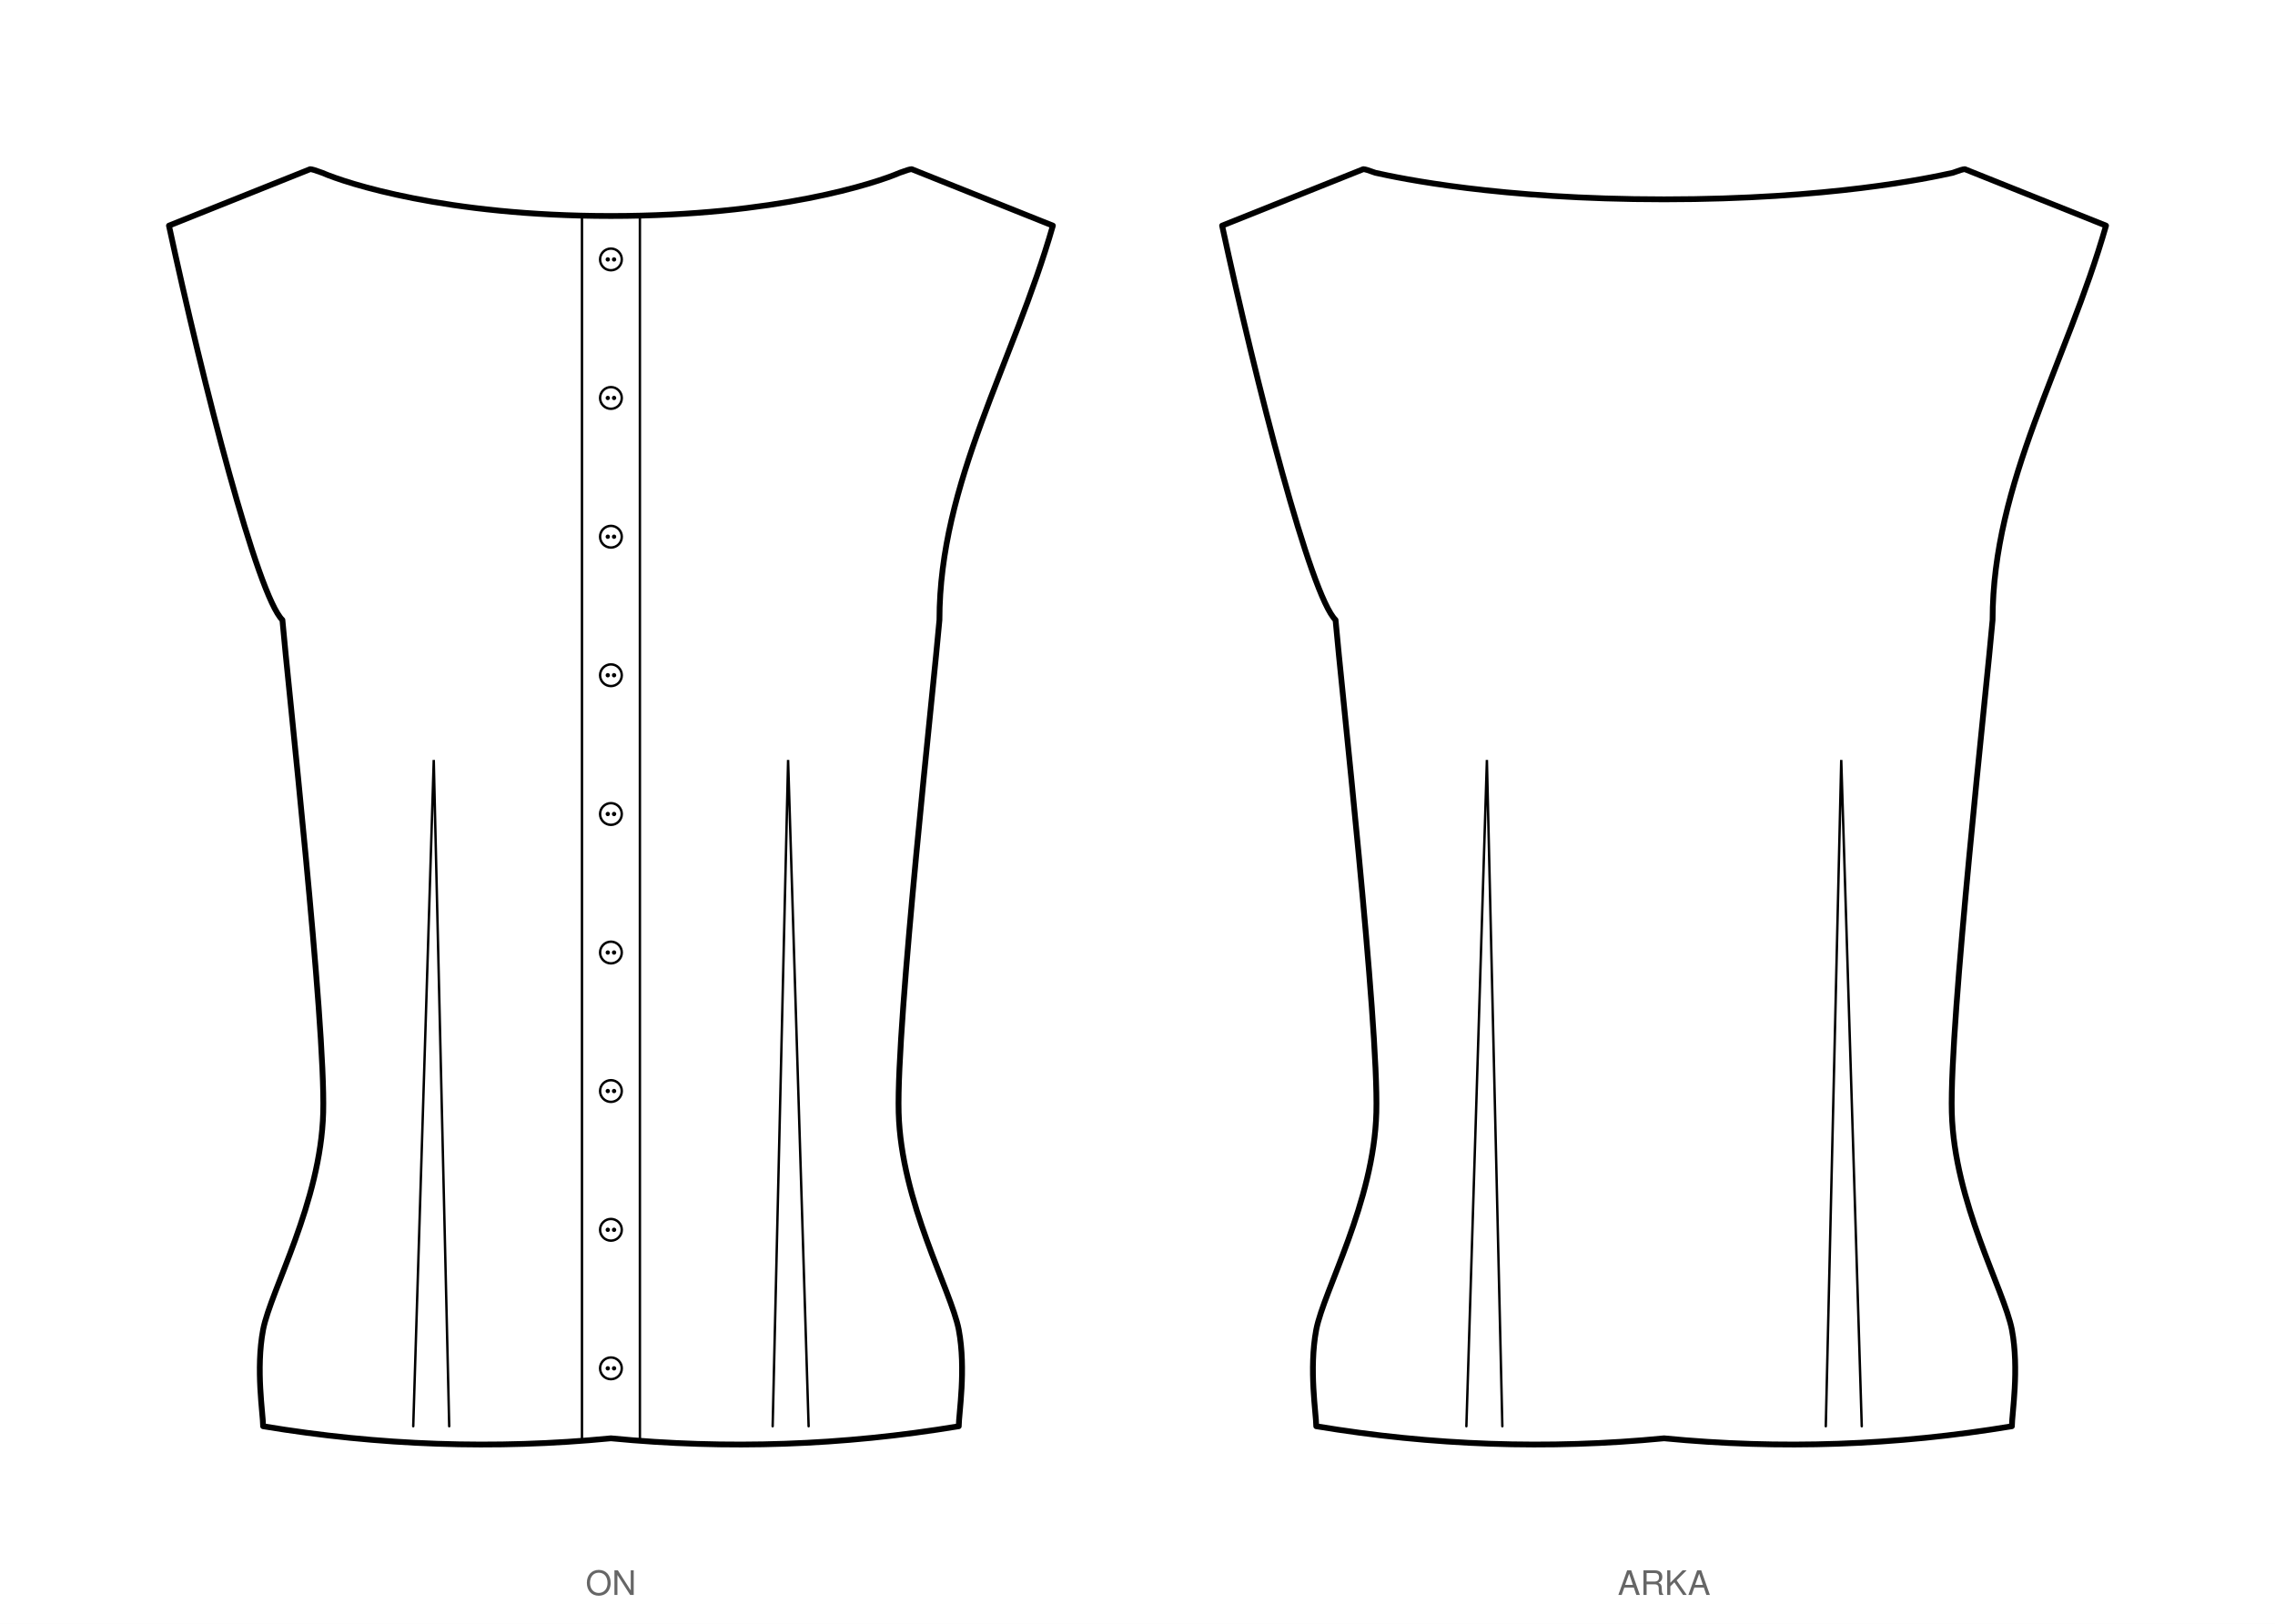
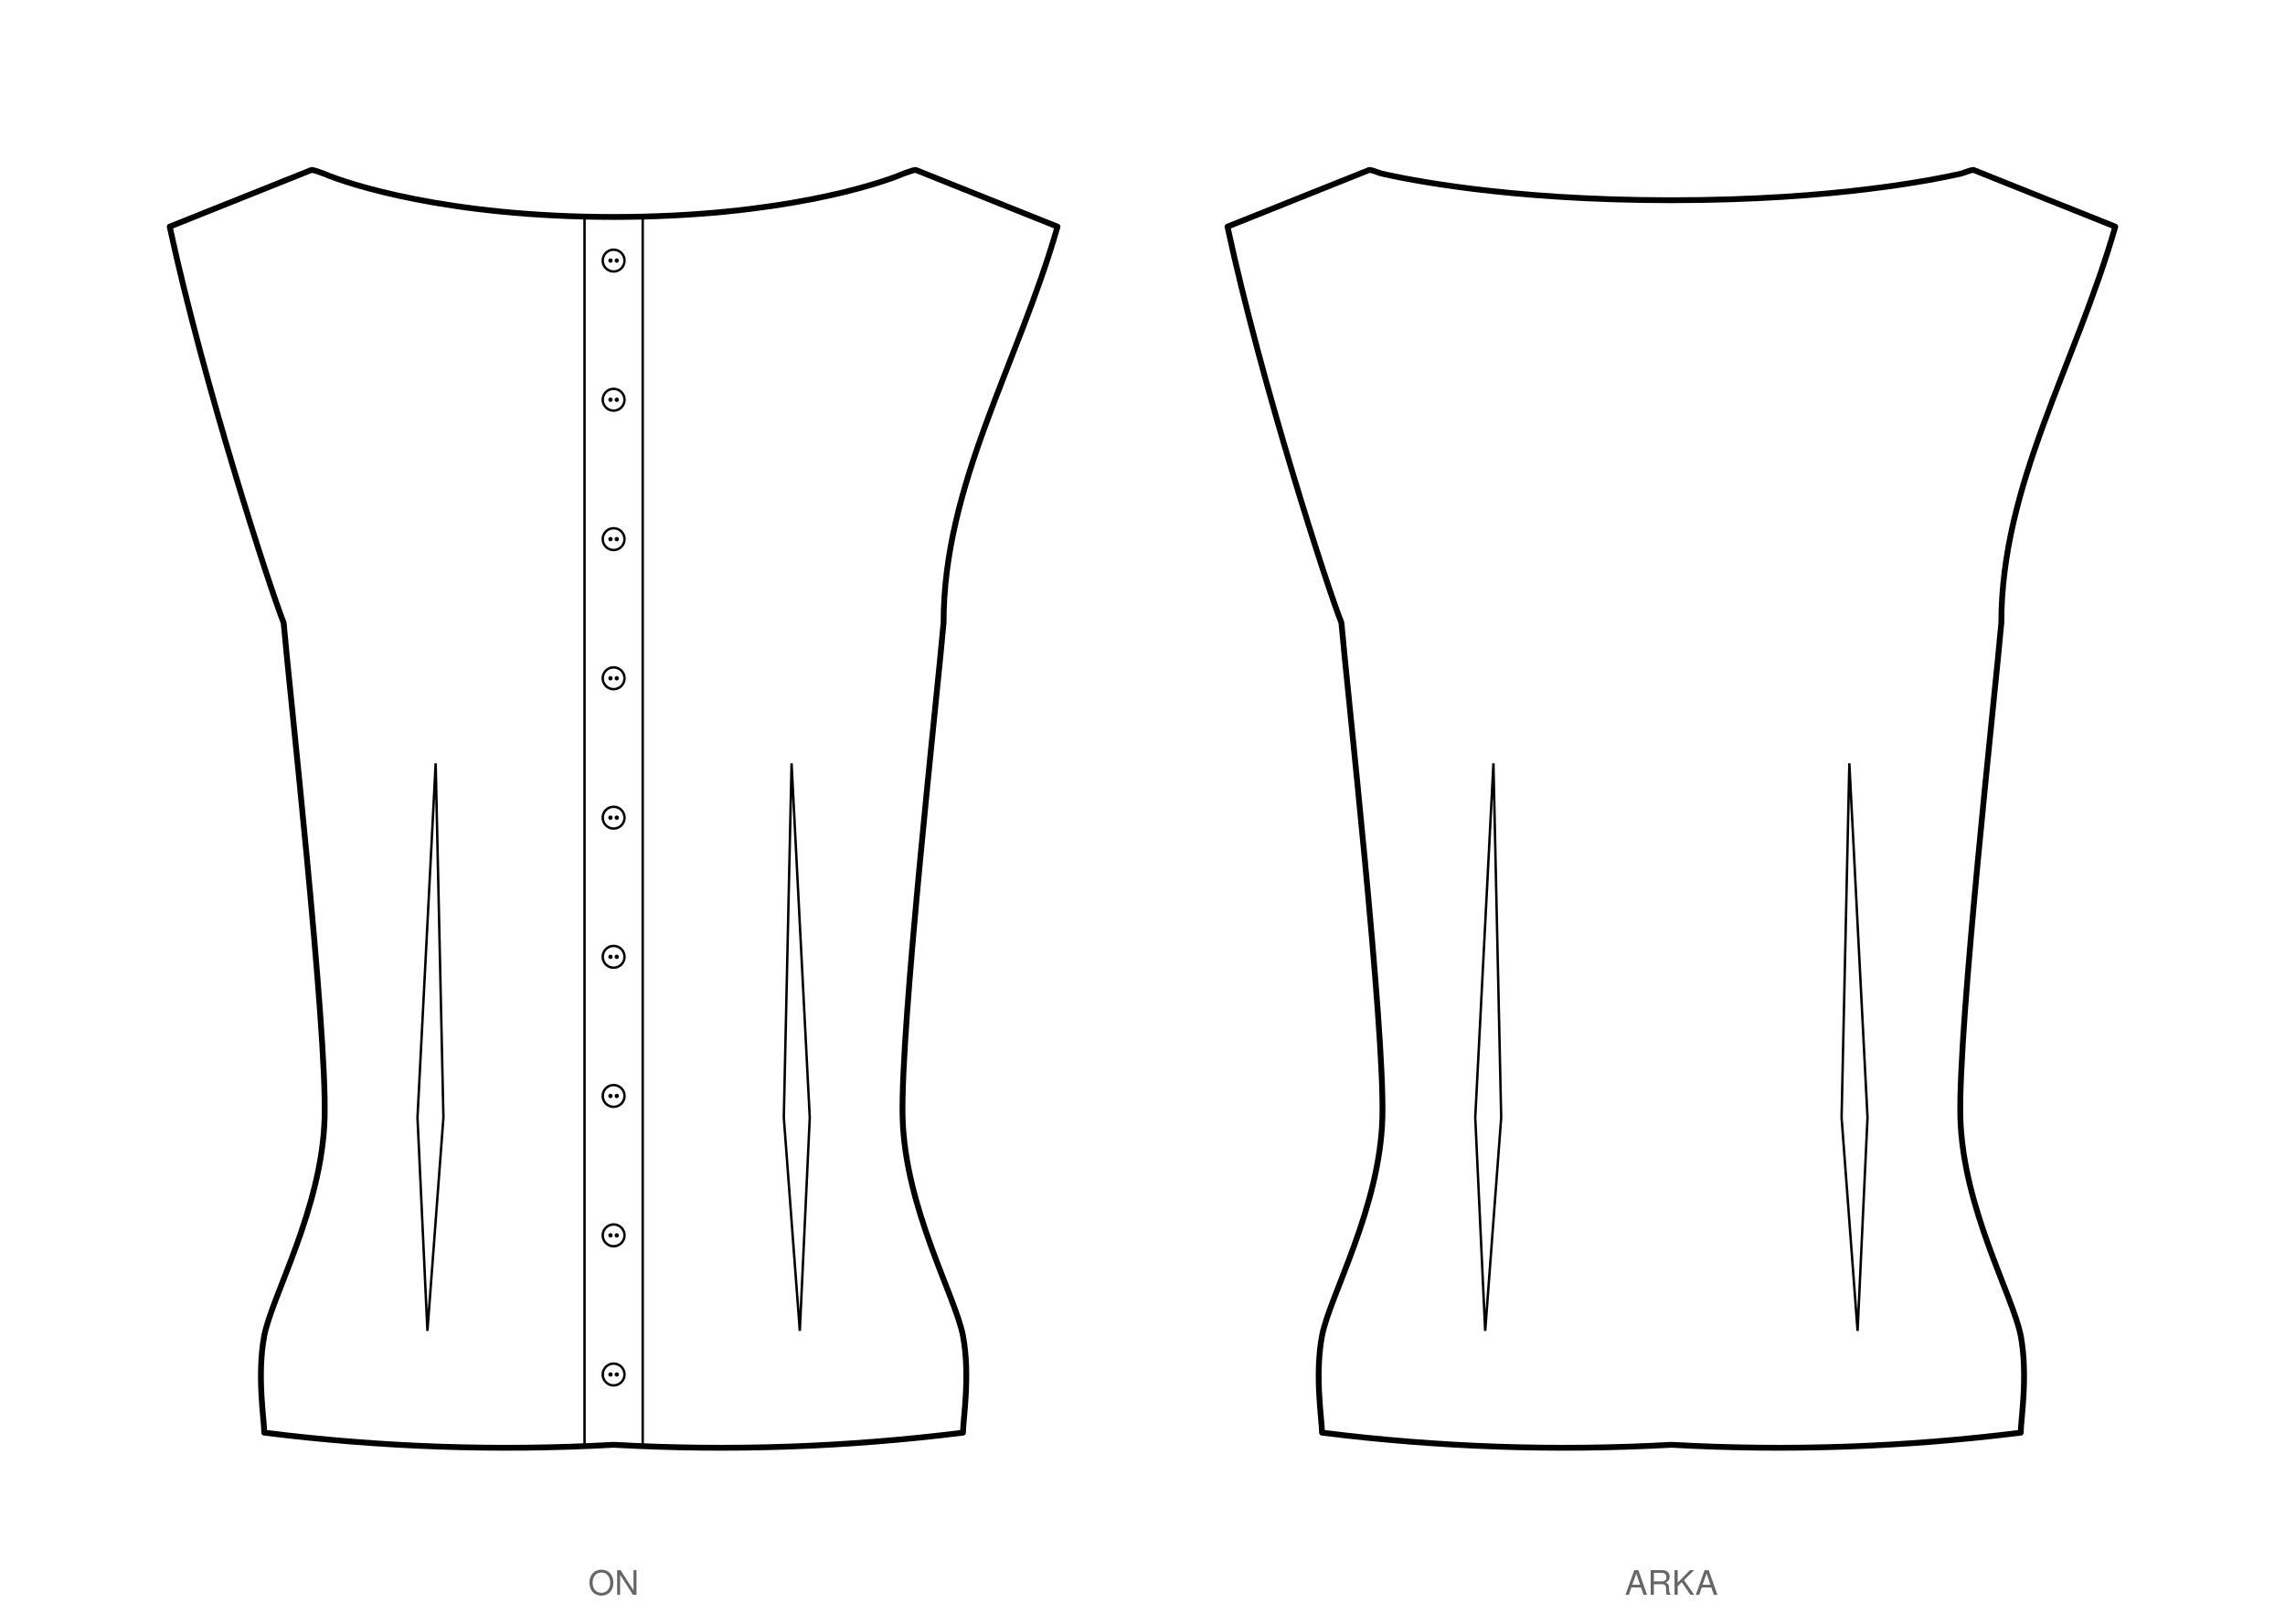
- <svg xmlns="http://www.w3.org/2000/svg" viewBox="0 0 942.5 672.9" width="942.5mm" height="672.9mm" data-siluet="v1" data-kaynak="a9dc6dbc21e7e6bc6c39876686e635cfcda1e7fdbcfe1f4f3a85187f73fb2a74">
-   <rect width="942.5" height="672.9" fill="#fff" />
+ <svg xmlns="http://www.w3.org/2000/svg" viewBox="0 0 942.5 669.9" width="942.5mm" height="669.9mm" data-siluet="v1" data-kaynak="a9dc6dbc21e7e6bc6c39876686e635cfcda1e7fdbcfe1f4f3a85187f73fb2a74">
+   <rect width="942.5" height="669.9" fill="#fff" />
  <g transform="translate(253.1 46.6)" data-gorunum="on">
-     <path d="M 0.0 42.9 C 68.5 42.9 109.7 29.3 119.6 25.0 Q 123.6 23.5 124.6 23.5 L 183.1 46.9 C 166.7 104.1 136.1 153.1 136.1 210.3 C 133.9 236.2 118.2 377.1 119.2 414.4 C 120.2 451.7 140.9 487.9 144.1 504.4 C 147.2 520.9 144.1 539.3 144.1 544.4 Q 72.0 556.4 0.0 549.4 Q -72.0 556.4 -144.1 544.4 C -144.1 539.3 -147.2 520.9 -144.1 504.4 C -140.9 487.9 -120.2 451.7 -119.2 414.4 C -118.2 377.1 -133.9 236.2 -136.1 210.3 C -146.4 200.3 -169.0 112.3 -183.1 46.9 L -124.6 23.5 Q -123.6 23.5 -119.6 25.0 C -109.7 29.3 -68.5 42.9 0.0 42.9 Z" fill="#fff" stroke="#000" stroke-width="2.4" stroke-linejoin="round" />
+     <path d="M 0.0 42.9 C 68.5 42.9 109.7 29.3 119.6 25.0 Q 123.6 23.5 124.6 23.5 L 183.1 46.9 C 166.7 104.1 136.1 153.1 136.1 210.3 C 133.9 236.2 118.2 377.1 119.2 414.4 C 120.2 451.7 140.9 487.9 144.1 504.4 C 147.2 520.9 144.1 539.3 144.1 544.4 Q 72.0 553.4 0.0 549.4 Q -72.0 553.4 -144.1 544.4 C -144.1 539.3 -147.2 520.9 -144.1 504.4 C -140.9 487.9 -120.2 451.7 -119.2 414.4 C -118.2 377.1 -133.9 236.2 -136.1 210.3 C -141.7 196.3 -169.0 112.3 -183.1 46.9 L -124.6 23.5 Q -123.6 23.5 -119.6 25.0 C -109.7 29.3 -68.5 42.9 0.0 42.9 Z" fill="#fff" stroke="#000" stroke-width="2.4" stroke-linejoin="round" />
    <path d="M -12.0 42.9 L -12.0 549.4 M 12.0 42.9 L 12.0 549.4" fill="none" stroke="#000" stroke-width="1" stroke-linecap="round" />
    <circle cx="0.0" cy="60.9" r="4.5" fill="#fff" stroke="#000" stroke-width="1" />
    <circle cx="-1.3" cy="60.9" r="0.9" fill="#000" />
    <circle cx="1.3" cy="60.9" r="0.9" fill="#000" />
    <circle cx="0.0" cy="118.3" r="4.5" fill="#fff" stroke="#000" stroke-width="1" />
    <circle cx="-1.3" cy="118.3" r="0.9" fill="#000" />
    <circle cx="1.3" cy="118.3" r="0.9" fill="#000" />
    <circle cx="0.0" cy="175.8" r="4.5" fill="#fff" stroke="#000" stroke-width="1" />
    <circle cx="-1.3" cy="175.8" r="0.9" fill="#000" />
    <circle cx="1.3" cy="175.8" r="0.9" fill="#000" />
    <circle cx="0.0" cy="233.2" r="4.5" fill="#fff" stroke="#000" stroke-width="1" />
    <circle cx="-1.3" cy="233.2" r="0.9" fill="#000" />
    <circle cx="1.3" cy="233.2" r="0.9" fill="#000" />
    <circle cx="0.0" cy="290.7" r="4.5" fill="#fff" stroke="#000" stroke-width="1" />
    <circle cx="-1.3" cy="290.7" r="0.9" fill="#000" />
    <circle cx="1.3" cy="290.7" r="0.9" fill="#000" />
    <circle cx="0.0" cy="348.1" r="4.5" fill="#fff" stroke="#000" stroke-width="1" />
    <circle cx="-1.3" cy="348.1" r="0.9" fill="#000" />
    <circle cx="1.3" cy="348.1" r="0.9" fill="#000" />
    <circle cx="0.0" cy="405.5" r="4.5" fill="#fff" stroke="#000" stroke-width="1" />
    <circle cx="-1.3" cy="405.5" r="0.9" fill="#000" />
    <circle cx="1.3" cy="405.5" r="0.9" fill="#000" />
    <circle cx="0.0" cy="463.0" r="4.5" fill="#fff" stroke="#000" stroke-width="1" />
    <circle cx="-1.3" cy="463.0" r="0.9" fill="#000" />
    <circle cx="1.3" cy="463.0" r="0.9" fill="#000" />
    <circle cx="0.0" cy="520.4" r="4.5" fill="#fff" stroke="#000" stroke-width="1" />
    <circle cx="-1.3" cy="520.4" r="0.9" fill="#000" />
    <circle cx="1.3" cy="520.4" r="0.9" fill="#000" />
-     <path d="M 67.0 544.4 L 73.4 268.3 L 81.9 544.4" fill="none" stroke="#000" stroke-width="1" stroke-linecap="round" />
-     <path d="M -67.0 544.4 L -73.4 268.3 L -81.9 544.4" fill="none" stroke="#000" stroke-width="1" stroke-linecap="round" />
+     <path d="M 73.4 268.3 L 70.2 414.4 L 76.8 502.4 L 80.9 414.4 Z" fill="none" stroke="#000" stroke-width="1" stroke-linecap="round" />
+     <path d="M -73.4 268.3 L -70.2 414.4 L -76.8 502.4 L -80.9 414.4 Z" fill="none" stroke="#000" stroke-width="1" stroke-linecap="round" />
  </g>
-   <text x="253.1" y="660.9" font-family="Helvetica, Arial, sans-serif" font-size="14" text-anchor="middle" fill="#666">ON</text>
+   <text x="253.1" y="657.9" font-family="Helvetica, Arial, sans-serif" font-size="14" text-anchor="middle" fill="#666">ON</text>
  <g transform="translate(689.4 46.6)" data-gorunum="arka">
-     <path d="M 0.0 36.0 C 68.5 36.0 109.7 27.2 119.6 25.0 Q 123.6 23.5 124.6 23.5 L 183.1 46.9 C 166.7 104.1 136.1 153.1 136.1 210.3 C 133.9 236.2 118.2 377.1 119.2 414.4 C 120.2 451.7 140.9 487.9 144.1 504.4 C 147.2 520.9 144.1 539.3 144.1 544.4 Q 72.0 556.4 0.0 549.4 Q -72.0 556.4 -144.1 544.4 C -144.1 539.3 -147.2 520.9 -144.1 504.4 C -140.9 487.9 -120.2 451.7 -119.2 414.4 C -118.2 377.1 -133.9 236.2 -136.1 210.3 C -146.4 200.3 -169.0 112.3 -183.1 46.9 L -124.6 23.5 Q -123.6 23.5 -119.6 25.0 C -109.7 27.2 -68.5 36.0 0.0 36.0 Z" fill="#fff" stroke="#000" stroke-width="2.4" stroke-linejoin="round" />
-     <path d="M 67.0 544.4 L 73.4 268.3 L 81.9 544.4" fill="none" stroke="#000" stroke-width="1" stroke-linecap="round" />
-     <path d="M -67.0 544.4 L -73.4 268.3 L -81.9 544.4" fill="none" stroke="#000" stroke-width="1" stroke-linecap="round" />
+     <path d="M 0.0 36.0 C 68.5 36.0 109.7 27.2 119.6 25.0 Q 123.6 23.5 124.6 23.5 L 183.1 46.9 C 166.7 104.1 136.1 153.1 136.1 210.3 C 133.9 236.2 118.2 377.1 119.2 414.4 C 120.2 451.7 140.9 487.9 144.1 504.4 C 147.2 520.9 144.1 539.3 144.1 544.4 Q 72.0 553.4 0.0 549.4 Q -72.0 553.4 -144.1 544.4 C -144.1 539.3 -147.2 520.9 -144.1 504.4 C -140.9 487.9 -120.2 451.7 -119.2 414.4 C -118.2 377.1 -133.9 236.2 -136.1 210.3 C -141.7 196.3 -169.0 112.3 -183.1 46.9 L -124.6 23.5 Q -123.6 23.5 -119.6 25.0 C -109.7 27.2 -68.5 36.0 0.0 36.0 Z" fill="#fff" stroke="#000" stroke-width="2.4" stroke-linejoin="round" />
+     <path d="M 73.4 268.3 L 70.2 414.4 L 76.8 502.4 L 80.9 414.4 Z" fill="none" stroke="#000" stroke-width="1" stroke-linecap="round" />
+     <path d="M -73.4 268.3 L -70.2 414.4 L -76.8 502.4 L -80.9 414.4 Z" fill="none" stroke="#000" stroke-width="1" stroke-linecap="round" />
  </g>
-   <text x="689.4" y="660.9" font-family="Helvetica, Arial, sans-serif" font-size="14" text-anchor="middle" fill="#666">ARKA</text>
+   <text x="689.4" y="657.9" font-family="Helvetica, Arial, sans-serif" font-size="14" text-anchor="middle" fill="#666">ARKA</text>
</svg>
